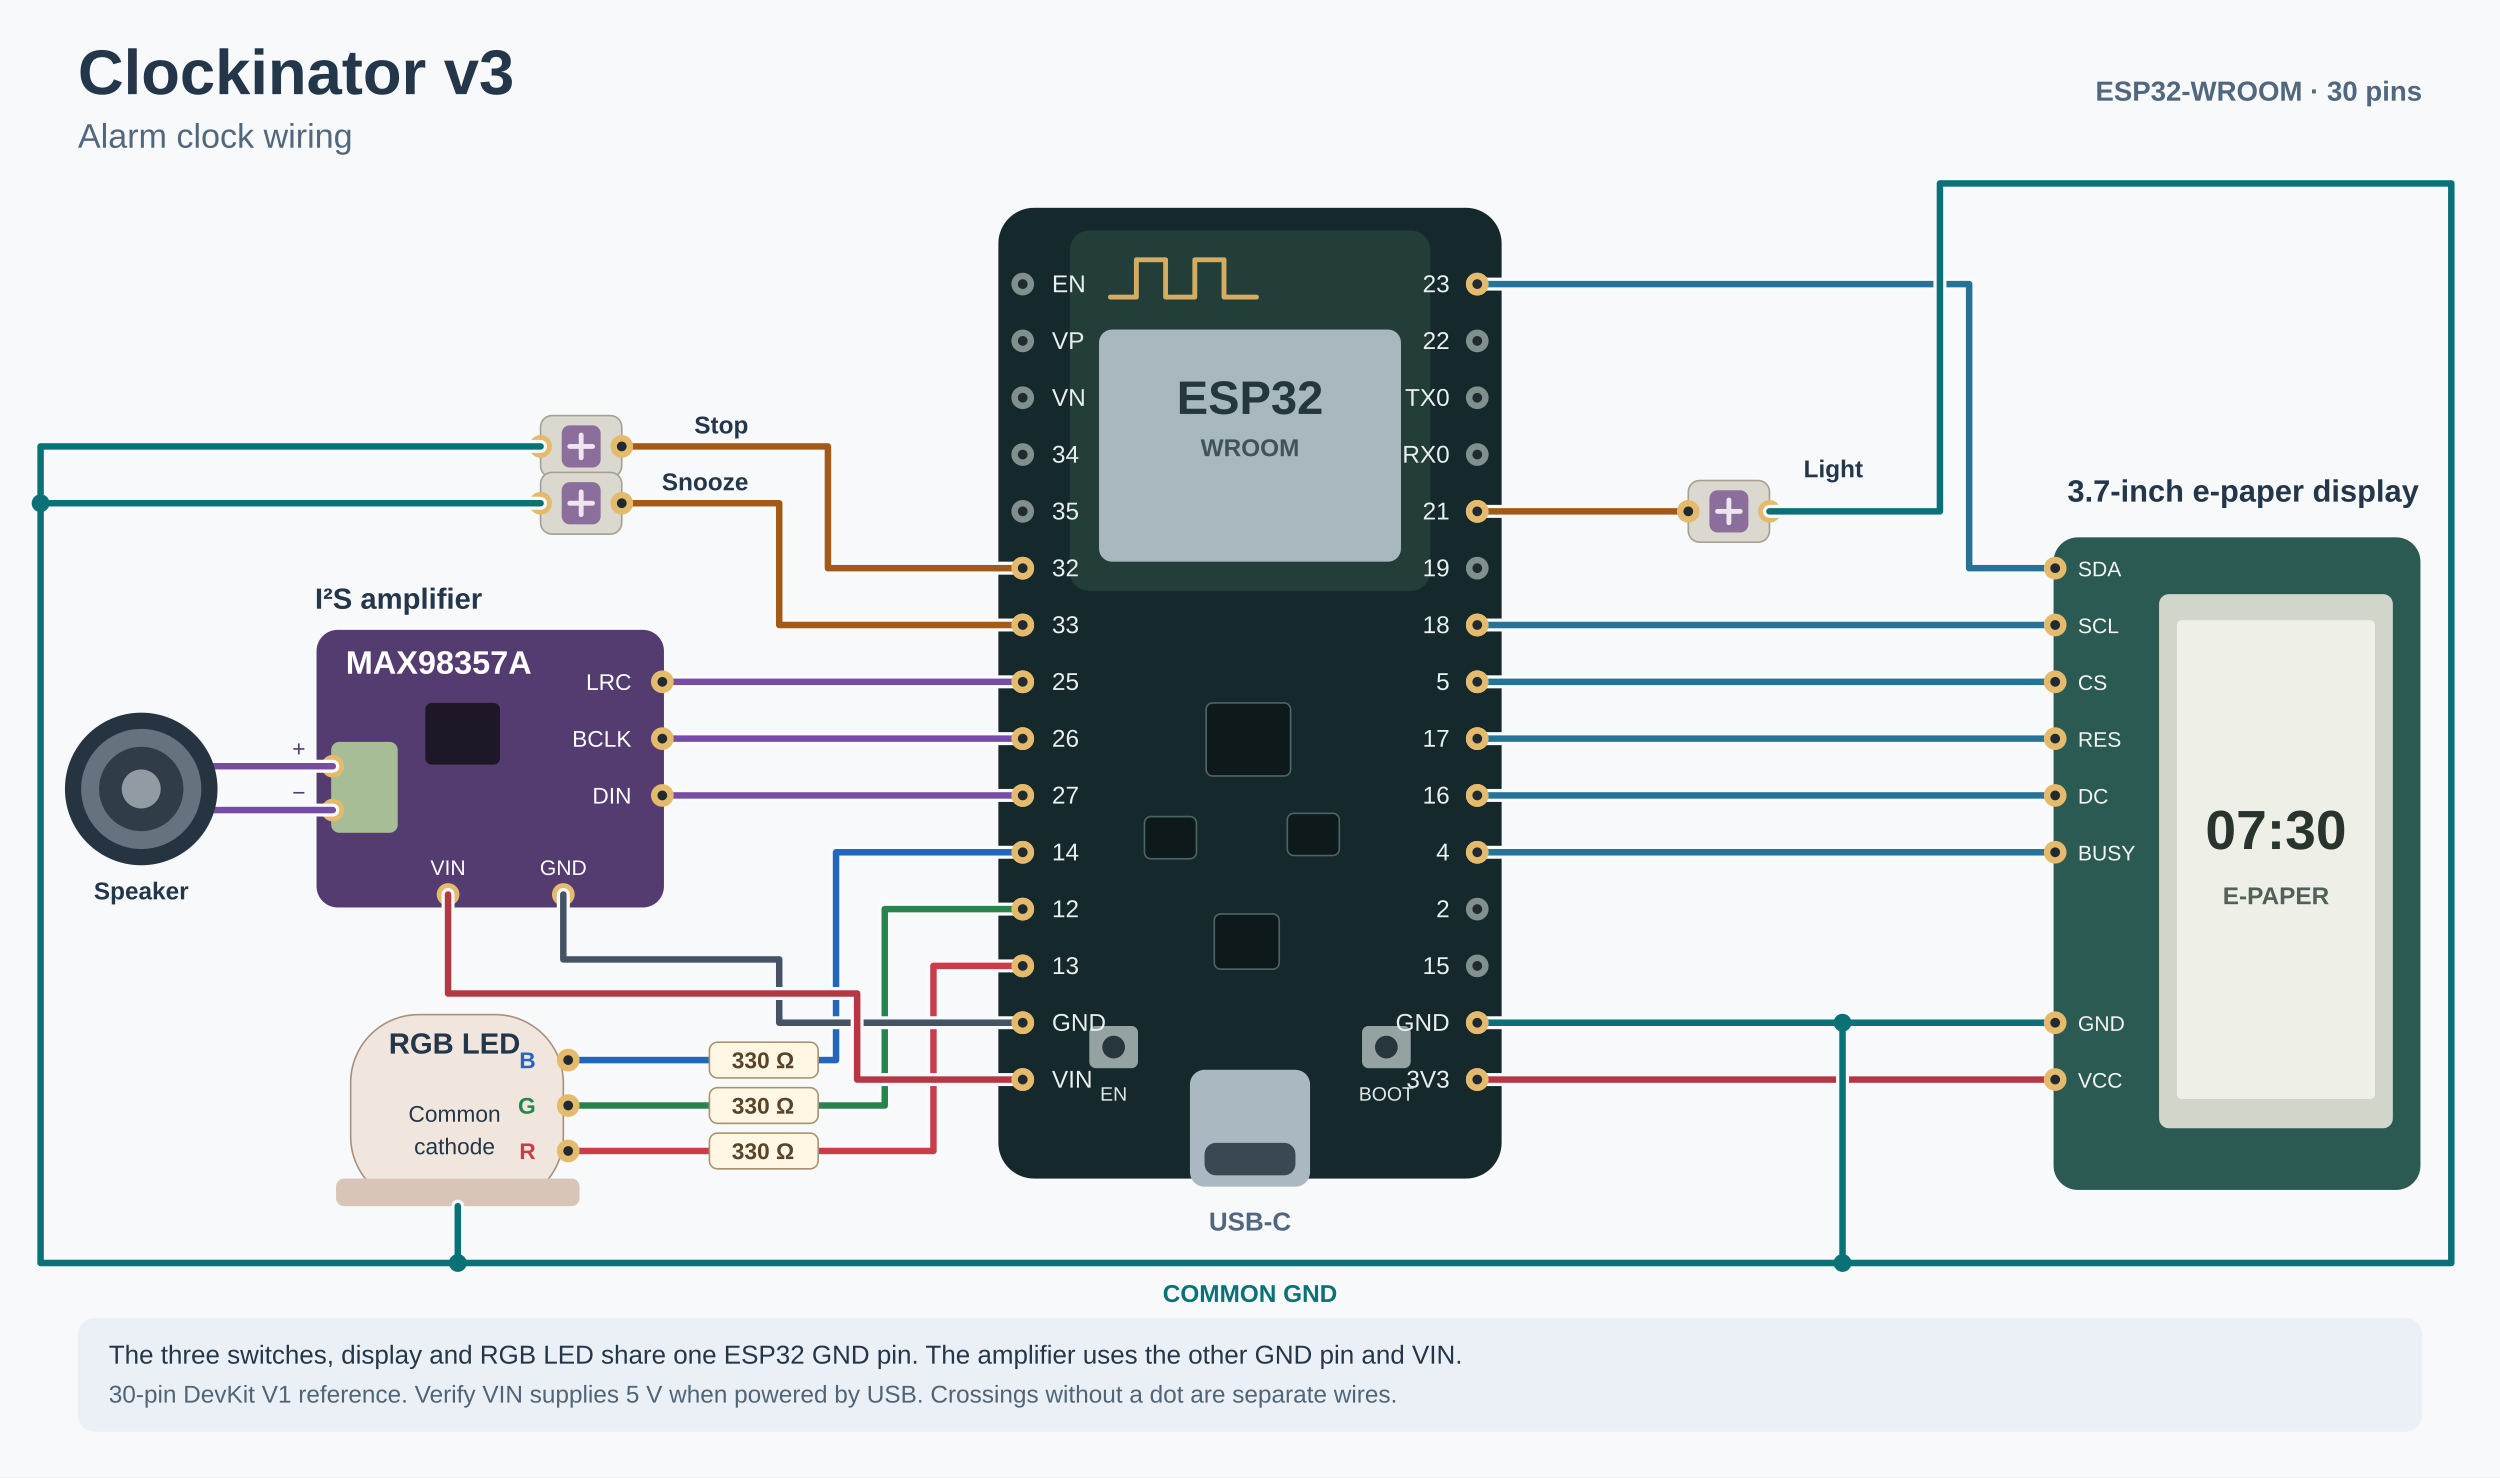
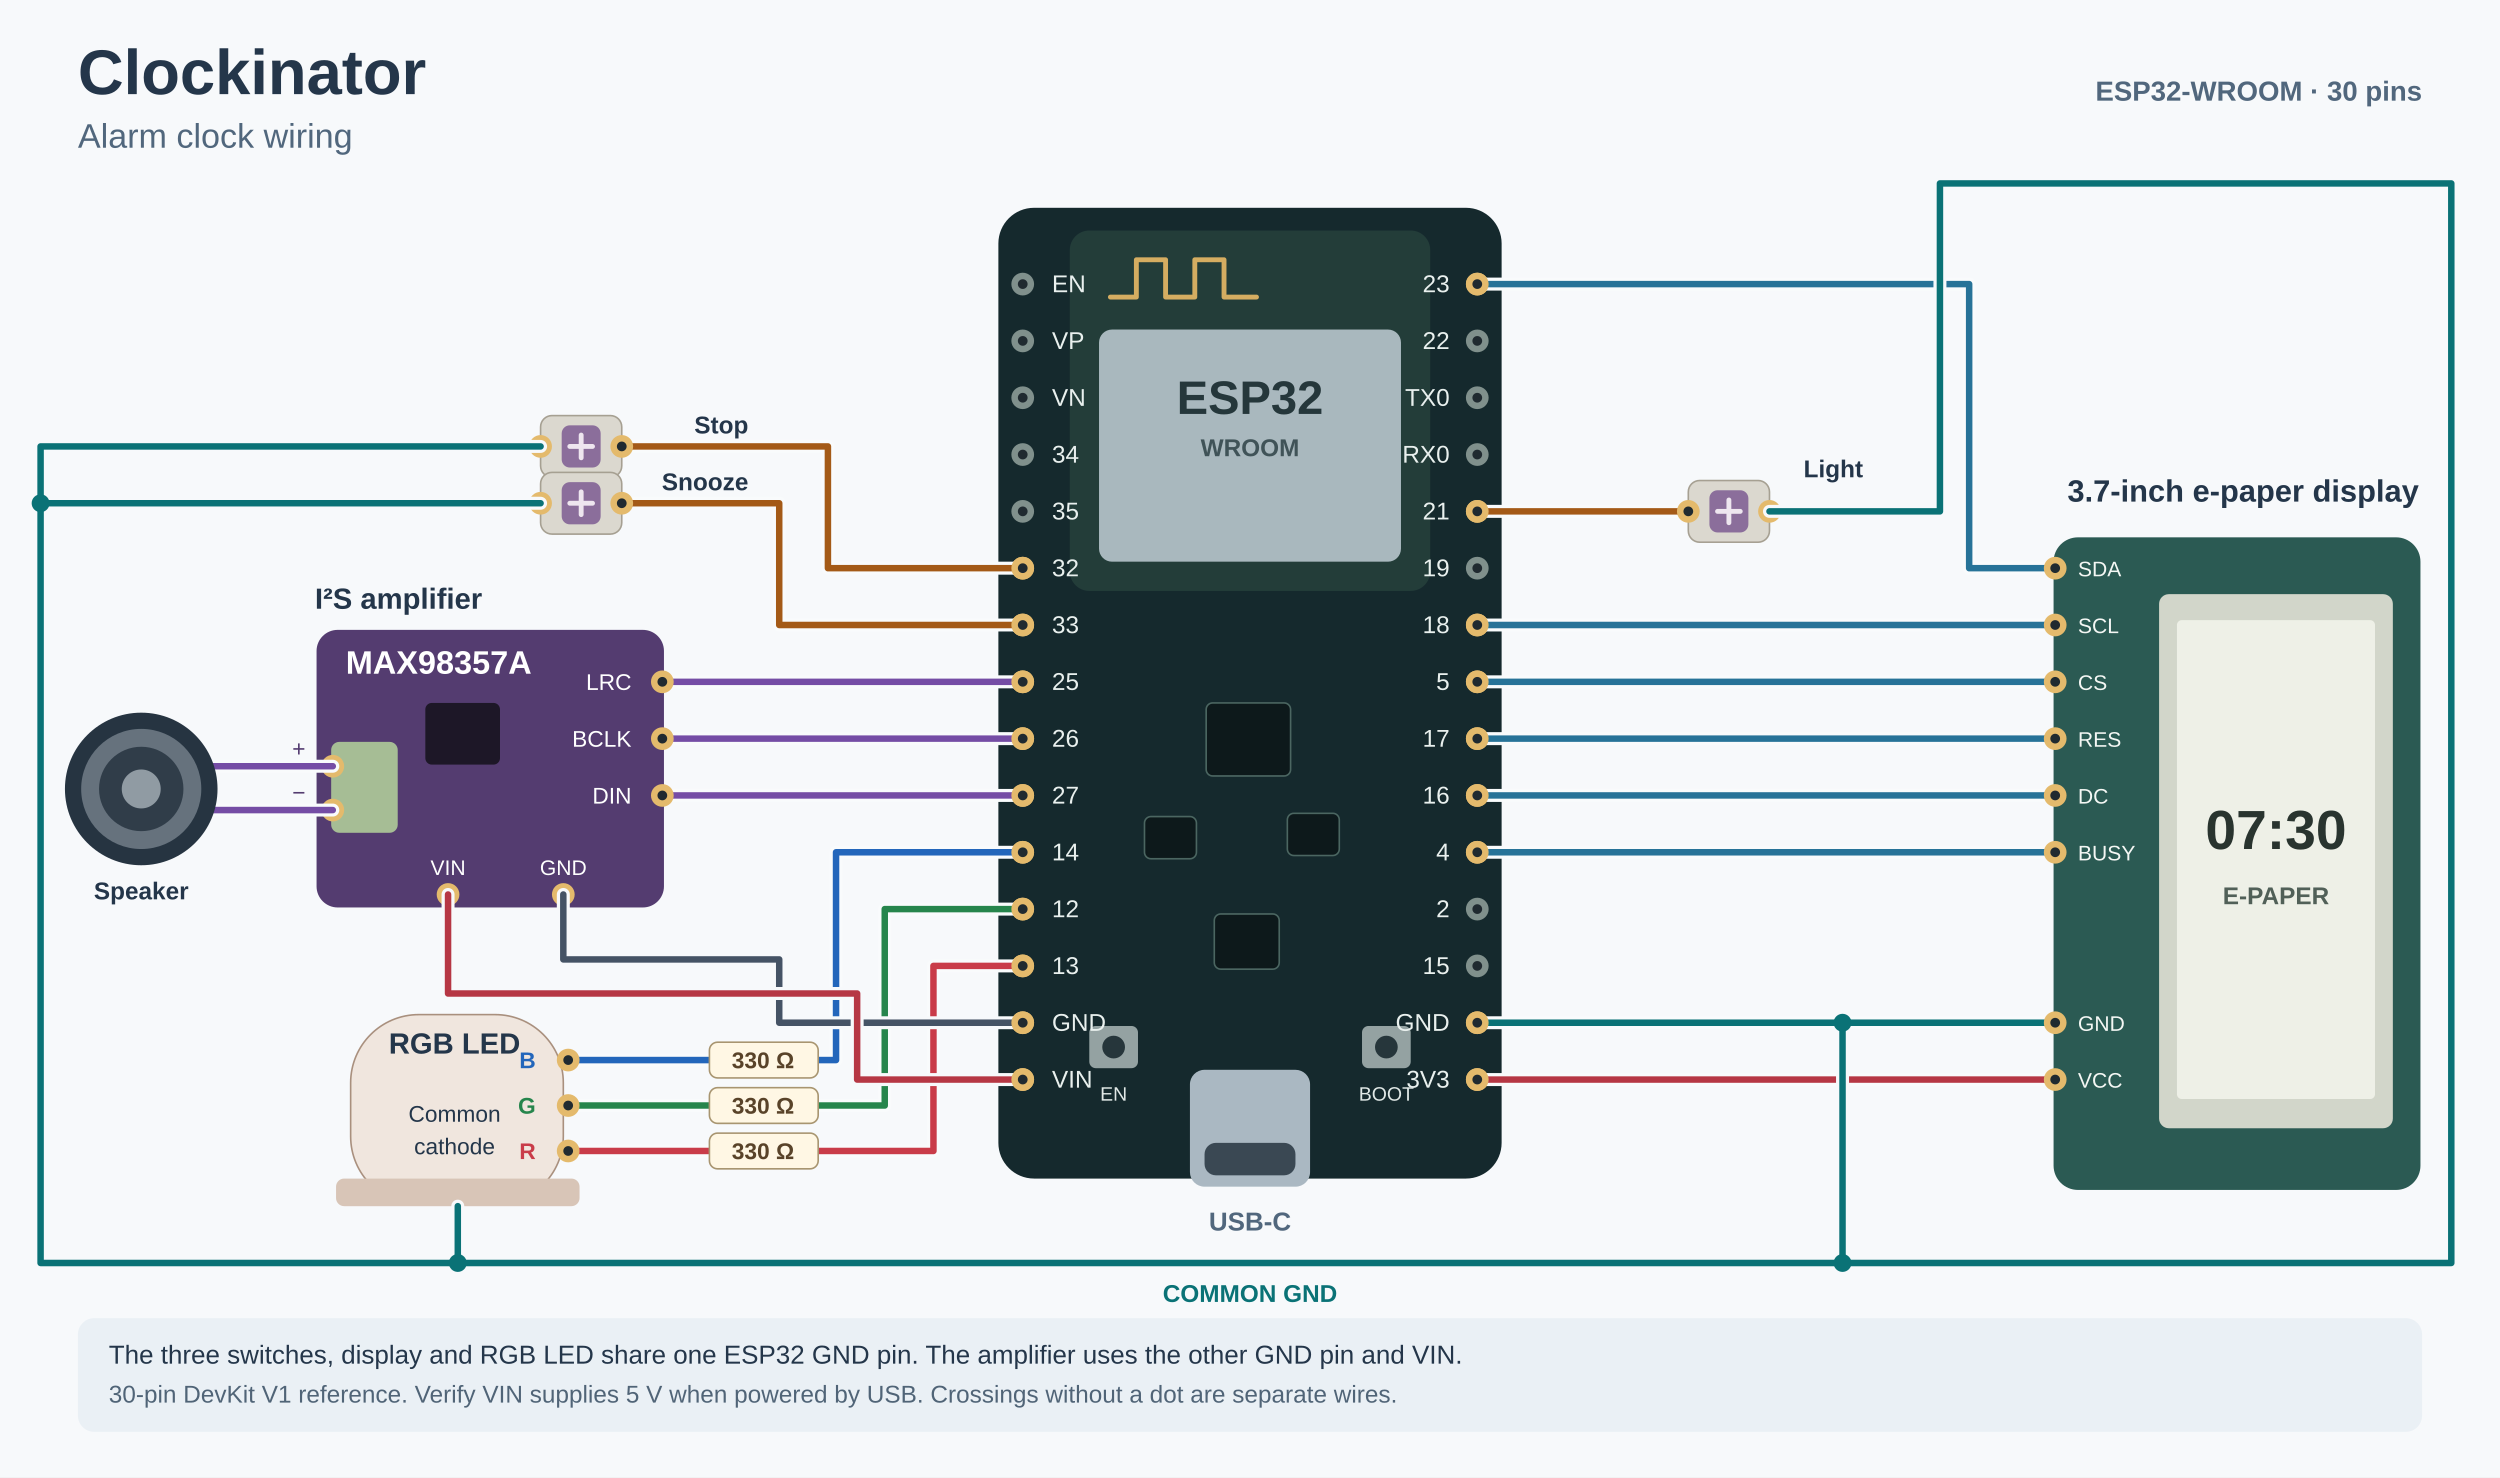
<svg xmlns="http://www.w3.org/2000/svg" width="1540" height="910" viewBox="0 0 1540 910" role="img" aria-labelledby="title">
  <rect x="0" y="0" width="1540" height="910" rx="0" fill="#f7f9fb" stroke="none" />
-   <text x="48" y="58" font-family="Arial,sans-serif" font-size="39" fill="#24364a" text-anchor="start" font-weight="bold">Clockinator v3</text>
+   <text x="48" y="58" font-family="Arial,sans-serif" font-size="39" fill="#24364a" text-anchor="start" font-weight="bold">Clockinator</text>
  <text x="48" y="91" font-family="Arial,sans-serif" font-size="21" fill="#51677d" text-anchor="start" font-weight="normal">Alarm clock wiring</text>
  <text x="1492" y="62" font-family="Arial,sans-serif" font-size="17" fill="#51677d" text-anchor="end" font-weight="bold">ESP32-WROOM · 30 pins</text>
  <rect x="615" y="128" width="310" height="598" rx="22" fill="#15292d" stroke="none" />
  <rect x="659" y="142" width="222" height="222" rx="12" fill="#233d39" stroke="none" />
  <rect x="677" y="203" width="186" height="143" rx="8" fill="#a9b8be" stroke="none" />
  <text x="770" y="255" font-family="Arial,sans-serif" font-size="29" fill="#25373b" text-anchor="middle" font-weight="bold">ESP32</text>
  <text x="770" y="281" font-family="Arial,sans-serif" font-size="15" fill="#405358" text-anchor="middle" font-weight="bold">WROOM</text>
  <path d="M684 183h16v-23h18v23h18v-23h18v23h20" stroke="#d5ad61" stroke-width="3" stroke-linecap="round" stroke-linejoin="round" fill="none" />
  <rect x="733" y="659" width="74" height="72" rx="9" fill="#aab8c2" stroke="none" />
  <rect x="742" y="704" width="56" height="20" rx="7" fill="#3a4853" stroke="none" />
  <text x="770" y="758" font-family="Arial,sans-serif" font-size="16" fill="#51677d" text-anchor="middle" font-weight="bold">USB-C</text>
  <rect x="671" y="632" width="30" height="26" rx="4" fill="#94a2a2" stroke="none" />
  <circle cx="686" cy="645" r="7" fill="#26363b" stroke="none" />
  <text x="686" y="678" font-family="Arial,sans-serif" font-size="12" fill="#e1e9e7" text-anchor="middle" font-weight="normal">EN</text>
  <rect x="839" y="632" width="30" height="26" rx="4" fill="#94a2a2" stroke="none" />
  <circle cx="854" cy="645" r="7" fill="#26363b" stroke="none" />
  <text x="854" y="678" font-family="Arial,sans-serif" font-size="12" fill="#e1e9e7" text-anchor="middle" font-weight="normal">BOOT</text>
  <rect x="743" y="433" width="52" height="45" rx="4" fill="#0d191b" stroke="#4b6661" />
  <rect x="705" y="503" width="32" height="26" rx="4" fill="#0d191b" stroke="#4b6661" />
  <rect x="793" y="501" width="32" height="26" rx="4" fill="#0d191b" stroke="#4b6661" />
  <rect x="748" y="563" width="40" height="34" rx="4" fill="#0d191b" stroke="#4b6661" />
  <circle cx="630" cy="175" r="7" fill="#80908c" stroke="none" />
  <circle cx="630" cy="175" r="3" fill="#202a30" stroke="none" />
  <circle cx="910" cy="175" r="7" fill="#e4ba6c" stroke="none" />
  <circle cx="910" cy="175" r="3" fill="#202a30" stroke="none" />
  <text x="648" y="180" font-family="Arial,sans-serif" font-size="15" fill="#e9f0ee" text-anchor="start" font-weight="normal">EN</text>
  <text x="893" y="180" font-family="Arial,sans-serif" font-size="15" fill="#e9f0ee" text-anchor="end" font-weight="normal">23</text>
  <circle cx="630" cy="210" r="7" fill="#80908c" stroke="none" />
  <circle cx="630" cy="210" r="3" fill="#202a30" stroke="none" />
  <circle cx="910" cy="210" r="7" fill="#80908c" stroke="none" />
  <circle cx="910" cy="210" r="3" fill="#202a30" stroke="none" />
  <text x="648" y="215" font-family="Arial,sans-serif" font-size="15" fill="#e9f0ee" text-anchor="start" font-weight="normal">VP</text>
  <text x="893" y="215" font-family="Arial,sans-serif" font-size="15" fill="#e9f0ee" text-anchor="end" font-weight="normal">22</text>
  <circle cx="630" cy="245" r="7" fill="#80908c" stroke="none" />
  <circle cx="630" cy="245" r="3" fill="#202a30" stroke="none" />
  <circle cx="910" cy="245" r="7" fill="#80908c" stroke="none" />
  <circle cx="910" cy="245" r="3" fill="#202a30" stroke="none" />
  <text x="648" y="250" font-family="Arial,sans-serif" font-size="15" fill="#e9f0ee" text-anchor="start" font-weight="normal">VN</text>
  <text x="893" y="250" font-family="Arial,sans-serif" font-size="15" fill="#e9f0ee" text-anchor="end" font-weight="normal">TX0</text>
  <circle cx="630" cy="280" r="7" fill="#80908c" stroke="none" />
  <circle cx="630" cy="280" r="3" fill="#202a30" stroke="none" />
  <circle cx="910" cy="280" r="7" fill="#80908c" stroke="none" />
  <circle cx="910" cy="280" r="3" fill="#202a30" stroke="none" />
  <text x="648" y="285" font-family="Arial,sans-serif" font-size="15" fill="#e9f0ee" text-anchor="start" font-weight="normal">34</text>
  <text x="893" y="285" font-family="Arial,sans-serif" font-size="15" fill="#e9f0ee" text-anchor="end" font-weight="normal">RX0</text>
  <circle cx="630" cy="315" r="7" fill="#80908c" stroke="none" />
  <circle cx="630" cy="315" r="3" fill="#202a30" stroke="none" />
  <circle cx="910" cy="315" r="7" fill="#e4ba6c" stroke="none" />
  <circle cx="910" cy="315" r="3" fill="#202a30" stroke="none" />
  <text x="648" y="320" font-family="Arial,sans-serif" font-size="15" fill="#e9f0ee" text-anchor="start" font-weight="normal">35</text>
  <text x="893" y="320" font-family="Arial,sans-serif" font-size="15" fill="#e9f0ee" text-anchor="end" font-weight="normal">21</text>
  <circle cx="630" cy="350" r="7" fill="#e4ba6c" stroke="none" />
  <circle cx="630" cy="350" r="3" fill="#202a30" stroke="none" />
  <circle cx="910" cy="350" r="7" fill="#80908c" stroke="none" />
  <circle cx="910" cy="350" r="3" fill="#202a30" stroke="none" />
  <text x="648" y="355" font-family="Arial,sans-serif" font-size="15" fill="#e9f0ee" text-anchor="start" font-weight="normal">32</text>
  <text x="893" y="355" font-family="Arial,sans-serif" font-size="15" fill="#e9f0ee" text-anchor="end" font-weight="normal">19</text>
  <circle cx="630" cy="385" r="7" fill="#e4ba6c" stroke="none" />
  <circle cx="630" cy="385" r="3" fill="#202a30" stroke="none" />
  <circle cx="910" cy="385" r="7" fill="#e4ba6c" stroke="none" />
  <circle cx="910" cy="385" r="3" fill="#202a30" stroke="none" />
  <text x="648" y="390" font-family="Arial,sans-serif" font-size="15" fill="#e9f0ee" text-anchor="start" font-weight="normal">33</text>
  <text x="893" y="390" font-family="Arial,sans-serif" font-size="15" fill="#e9f0ee" text-anchor="end" font-weight="normal">18</text>
  <circle cx="630" cy="420" r="7" fill="#e4ba6c" stroke="none" />
  <circle cx="630" cy="420" r="3" fill="#202a30" stroke="none" />
  <circle cx="910" cy="420" r="7" fill="#e4ba6c" stroke="none" />
  <circle cx="910" cy="420" r="3" fill="#202a30" stroke="none" />
  <text x="648" y="425" font-family="Arial,sans-serif" font-size="15" fill="#e9f0ee" text-anchor="start" font-weight="normal">25</text>
  <text x="893" y="425" font-family="Arial,sans-serif" font-size="15" fill="#e9f0ee" text-anchor="end" font-weight="normal">5</text>
  <circle cx="630" cy="455" r="7" fill="#e4ba6c" stroke="none" />
  <circle cx="630" cy="455" r="3" fill="#202a30" stroke="none" />
  <circle cx="910" cy="455" r="7" fill="#e4ba6c" stroke="none" />
  <circle cx="910" cy="455" r="3" fill="#202a30" stroke="none" />
  <text x="648" y="460" font-family="Arial,sans-serif" font-size="15" fill="#e9f0ee" text-anchor="start" font-weight="normal">26</text>
  <text x="893" y="460" font-family="Arial,sans-serif" font-size="15" fill="#e9f0ee" text-anchor="end" font-weight="normal">17</text>
  <circle cx="630" cy="490" r="7" fill="#e4ba6c" stroke="none" />
  <circle cx="630" cy="490" r="3" fill="#202a30" stroke="none" />
  <circle cx="910" cy="490" r="7" fill="#e4ba6c" stroke="none" />
  <circle cx="910" cy="490" r="3" fill="#202a30" stroke="none" />
  <text x="648" y="495" font-family="Arial,sans-serif" font-size="15" fill="#e9f0ee" text-anchor="start" font-weight="normal">27</text>
  <text x="893" y="495" font-family="Arial,sans-serif" font-size="15" fill="#e9f0ee" text-anchor="end" font-weight="normal">16</text>
  <circle cx="630" cy="525" r="7" fill="#e4ba6c" stroke="none" />
  <circle cx="630" cy="525" r="3" fill="#202a30" stroke="none" />
  <circle cx="910" cy="525" r="7" fill="#e4ba6c" stroke="none" />
  <circle cx="910" cy="525" r="3" fill="#202a30" stroke="none" />
  <text x="648" y="530" font-family="Arial,sans-serif" font-size="15" fill="#e9f0ee" text-anchor="start" font-weight="normal">14</text>
  <text x="893" y="530" font-family="Arial,sans-serif" font-size="15" fill="#e9f0ee" text-anchor="end" font-weight="normal">4</text>
  <circle cx="630" cy="560" r="7" fill="#e4ba6c" stroke="none" />
  <circle cx="630" cy="560" r="3" fill="#202a30" stroke="none" />
  <circle cx="910" cy="560" r="7" fill="#80908c" stroke="none" />
  <circle cx="910" cy="560" r="3" fill="#202a30" stroke="none" />
  <text x="648" y="565" font-family="Arial,sans-serif" font-size="15" fill="#e9f0ee" text-anchor="start" font-weight="normal">12</text>
  <text x="893" y="565" font-family="Arial,sans-serif" font-size="15" fill="#e9f0ee" text-anchor="end" font-weight="normal">2</text>
  <circle cx="630" cy="595" r="7" fill="#e4ba6c" stroke="none" />
  <circle cx="630" cy="595" r="3" fill="#202a30" stroke="none" />
  <circle cx="910" cy="595" r="7" fill="#80908c" stroke="none" />
  <circle cx="910" cy="595" r="3" fill="#202a30" stroke="none" />
  <text x="648" y="600" font-family="Arial,sans-serif" font-size="15" fill="#e9f0ee" text-anchor="start" font-weight="normal">13</text>
  <text x="893" y="600" font-family="Arial,sans-serif" font-size="15" fill="#e9f0ee" text-anchor="end" font-weight="normal">15</text>
  <circle cx="630" cy="630" r="7" fill="#e4ba6c" stroke="none" />
  <circle cx="630" cy="630" r="3" fill="#202a30" stroke="none" />
  <circle cx="910" cy="630" r="7" fill="#e4ba6c" stroke="none" />
  <circle cx="910" cy="630" r="3" fill="#202a30" stroke="none" />
  <text x="648" y="635" font-family="Arial,sans-serif" font-size="15" fill="#e9f0ee" text-anchor="start" font-weight="normal">GND</text>
  <text x="893" y="635" font-family="Arial,sans-serif" font-size="15" fill="#e9f0ee" text-anchor="end" font-weight="normal">GND</text>
  <circle cx="630" cy="665" r="7" fill="#e4ba6c" stroke="none" />
  <circle cx="630" cy="665" r="3" fill="#202a30" stroke="none" />
  <circle cx="910" cy="665" r="7" fill="#e4ba6c" stroke="none" />
  <circle cx="910" cy="665" r="3" fill="#202a30" stroke="none" />
  <text x="648" y="670" font-family="Arial,sans-serif" font-size="15" fill="#e9f0ee" text-anchor="start" font-weight="normal">VIN</text>
  <text x="893" y="670" font-family="Arial,sans-serif" font-size="15" fill="#e9f0ee" text-anchor="end" font-weight="normal">3V3</text>
  <path d="M630 350H510V275H383" stroke="#f9fbfc" stroke-width="8" stroke-linecap="round" stroke-linejoin="round" fill="none" />
  <path d="M630 350H510V275H383" stroke="#a45a17" stroke-width="4" stroke-linecap="round" stroke-linejoin="round" fill="none" />
  <rect x="333" y="256" width="50" height="38" rx="7" fill="#dbd8cf" stroke="#a6a092" />
  <rect x="346" y="262" width="24" height="26" rx="5" fill="#8b6e9b" stroke="none" />
  <path d="M351 275h14 M358 268v14" stroke="#eee6ef" stroke-width="3" stroke-linecap="round" stroke-linejoin="round" fill="none" />
  <circle cx="333" cy="275" r="7" fill="#e4ba6c" stroke="none" />
  <circle cx="333" cy="275" r="3" fill="#202a30" stroke="none" />
  <circle cx="383" cy="275" r="7" fill="#e4ba6c" stroke="none" />
  <circle cx="383" cy="275" r="3" fill="#202a30" stroke="none" />
  <text x="461" y="267" font-family="Arial,sans-serif" font-size="15" fill="#24364a" text-anchor="end" font-weight="bold">Stop</text>
  <path d="M630 385H480V310H383" stroke="#f9fbfc" stroke-width="8" stroke-linecap="round" stroke-linejoin="round" fill="none" />
  <path d="M630 385H480V310H383" stroke="#a45a17" stroke-width="4" stroke-linecap="round" stroke-linejoin="round" fill="none" />
  <rect x="333" y="291" width="50" height="38" rx="7" fill="#dbd8cf" stroke="#a6a092" />
  <rect x="346" y="297" width="24" height="26" rx="5" fill="#8b6e9b" stroke="none" />
  <path d="M351 310h14 M358 303v14" stroke="#eee6ef" stroke-width="3" stroke-linecap="round" stroke-linejoin="round" fill="none" />
  <circle cx="333" cy="310" r="7" fill="#e4ba6c" stroke="none" />
  <circle cx="333" cy="310" r="3" fill="#202a30" stroke="none" />
  <circle cx="383" cy="310" r="7" fill="#e4ba6c" stroke="none" />
  <circle cx="383" cy="310" r="3" fill="#202a30" stroke="none" />
  <text x="461" y="302" font-family="Arial,sans-serif" font-size="15" fill="#24364a" text-anchor="end" font-weight="bold">Snooze</text>
  <path d="M910 315H1040" stroke="#f9fbfc" stroke-width="8" stroke-linecap="round" stroke-linejoin="round" fill="none" />
  <path d="M910 315H1040" stroke="#a45a17" stroke-width="4" stroke-linecap="round" stroke-linejoin="round" fill="none" />
  <rect x="1040" y="296" width="50" height="38" rx="7" fill="#dbd8cf" stroke="#a6a092" />
  <rect x="1053" y="302" width="24" height="26" rx="5" fill="#8b6e9b" stroke="none" />
  <path d="M1058 315h14 M1065 308v14" stroke="#eee6ef" stroke-width="3" stroke-linecap="round" stroke-linejoin="round" fill="none" />
  <circle cx="1040" cy="315" r="7" fill="#e4ba6c" stroke="none" />
  <circle cx="1040" cy="315" r="3" fill="#202a30" stroke="none" />
  <circle cx="1090" cy="315" r="7" fill="#e4ba6c" stroke="none" />
  <circle cx="1090" cy="315" r="3" fill="#202a30" stroke="none" />
  <text x="1111" y="294" font-family="Arial,sans-serif" font-size="15" fill="#24364a" text-anchor="start" font-weight="bold">Light</text>
  <rect x="195" y="388" width="214" height="171" rx="13" fill="#543c70" stroke="none" />
  <text x="213" y="415" font-family="Arial,sans-serif" font-size="20" fill="#fff" text-anchor="start" font-weight="bold">MAX98357A</text>
  <rect x="262" y="433" width="46" height="38" rx="4" fill="#1d1727" stroke="none" />
  <rect x="204" y="457" width="41" height="56" rx="5" fill="#a6bd95" stroke="none" />
  <text x="194" y="375" font-family="Arial,sans-serif" font-size="18" fill="#24364a" text-anchor="start" font-weight="bold">I²S amplifier</text>
  <path d="M630 420H408" stroke="#f9fbfc" stroke-width="8" stroke-linecap="round" stroke-linejoin="round" fill="none" />
  <path d="M630 420H408" stroke="#754da5" stroke-width="4" stroke-linecap="round" stroke-linejoin="round" fill="none" />
  <circle cx="408" cy="420" r="7" fill="#e4ba6c" stroke="none" />
  <circle cx="408" cy="420" r="3" fill="#202a30" stroke="none" />
  <text x="389" y="425" font-family="Arial,sans-serif" font-size="14" fill="#fff" text-anchor="end" font-weight="normal">LRC</text>
  <path d="M630 455H408" stroke="#f9fbfc" stroke-width="8" stroke-linecap="round" stroke-linejoin="round" fill="none" />
  <path d="M630 455H408" stroke="#754da5" stroke-width="4" stroke-linecap="round" stroke-linejoin="round" fill="none" />
  <circle cx="408" cy="455" r="7" fill="#e4ba6c" stroke="none" />
  <circle cx="408" cy="455" r="3" fill="#202a30" stroke="none" />
  <text x="389" y="460" font-family="Arial,sans-serif" font-size="14" fill="#fff" text-anchor="end" font-weight="normal">BCLK</text>
  <path d="M630 490H408" stroke="#f9fbfc" stroke-width="8" stroke-linecap="round" stroke-linejoin="round" fill="none" />
  <path d="M630 490H408" stroke="#754da5" stroke-width="4" stroke-linecap="round" stroke-linejoin="round" fill="none" />
  <circle cx="408" cy="490" r="7" fill="#e4ba6c" stroke="none" />
  <circle cx="408" cy="490" r="3" fill="#202a30" stroke="none" />
  <text x="389" y="495" font-family="Arial,sans-serif" font-size="14" fill="#fff" text-anchor="end" font-weight="normal">DIN</text>
  <circle cx="276" cy="551" r="7" fill="#e4ba6c" stroke="none" />
  <circle cx="276" cy="551" r="3" fill="#202a30" stroke="none" />
  <circle cx="347" cy="551" r="7" fill="#e4ba6c" stroke="none" />
  <circle cx="347" cy="551" r="3" fill="#202a30" stroke="none" />
  <circle cx="205" cy="472" r="7" fill="#e4ba6c" stroke="none" />
  <circle cx="205" cy="472" r="3" fill="#202a30" stroke="none" />
  <path d="M205 472H128" stroke="#f9fbfc" stroke-width="8" stroke-linecap="round" stroke-linejoin="round" fill="none" />
  <path d="M205 472H128" stroke="#754da5" stroke-width="4" stroke-linecap="round" stroke-linejoin="round" fill="none" />
  <text x="180" y="466" font-family="Arial,sans-serif" font-size="14" fill="#543c70" text-anchor="start" font-weight="normal">+</text>
  <circle cx="205" cy="499" r="7" fill="#e4ba6c" stroke="none" />
  <circle cx="205" cy="499" r="3" fill="#202a30" stroke="none" />
  <path d="M205 499H128" stroke="#f9fbfc" stroke-width="8" stroke-linecap="round" stroke-linejoin="round" fill="none" />
  <path d="M205 499H128" stroke="#754da5" stroke-width="4" stroke-linecap="round" stroke-linejoin="round" fill="none" />
  <text x="180" y="493" font-family="Arial,sans-serif" font-size="14" fill="#543c70" text-anchor="start" font-weight="normal">−</text>
  <circle cx="87" cy="486" r="47" fill="#263441" stroke="none" />
  <circle cx="87" cy="486" r="37" fill="#66727d" stroke="none" />
  <circle cx="87" cy="486" r="26" fill="#303d49" stroke="none" />
  <circle cx="87" cy="486" r="12" fill="#909ba3" stroke="none" />
  <text x="87" y="554" font-family="Arial,sans-serif" font-size="15" fill="#24364a" text-anchor="middle" font-weight="bold">Speaker</text>
  <path d="M630 525H515V653H350" stroke="#f9fbfc" stroke-width="8" stroke-linecap="round" stroke-linejoin="round" fill="none" />
  <path d="M630 525H515V653H350" stroke="#2366bb" stroke-width="4" stroke-linecap="round" stroke-linejoin="round" fill="none" />
  <rect x="437" y="642" width="67" height="22" rx="5" fill="#fff7e4" stroke="#a89570" />
  <text x="470" y="658" font-family="Arial,sans-serif" font-size="14" fill="#594329" text-anchor="middle" font-weight="bold">330 Ω</text>
  <path d="M630 560H545V681H350" stroke="#f9fbfc" stroke-width="8" stroke-linecap="round" stroke-linejoin="round" fill="none" />
  <path d="M630 560H545V681H350" stroke="#26854c" stroke-width="4" stroke-linecap="round" stroke-linejoin="round" fill="none" />
  <rect x="437" y="670" width="67" height="22" rx="5" fill="#fff7e4" stroke="#a89570" />
  <text x="470" y="686" font-family="Arial,sans-serif" font-size="14" fill="#594329" text-anchor="middle" font-weight="bold">330 Ω</text>
  <path d="M630 595H575V709H350" stroke="#f9fbfc" stroke-width="8" stroke-linecap="round" stroke-linejoin="round" fill="none" />
  <path d="M630 595H575V709H350" stroke="#c93c49" stroke-width="4" stroke-linecap="round" stroke-linejoin="round" fill="none" />
  <rect x="437" y="698" width="67" height="22" rx="5" fill="#fff7e4" stroke="#a89570" />
  <text x="470" y="714" font-family="Arial,sans-serif" font-size="14" fill="#594329" text-anchor="middle" font-weight="bold">330 Ω</text>
  <rect x="216" y="625" width="131" height="117" rx="42" fill="#f0e6de" stroke="#a9907e" />
  <rect x="207" y="726" width="150" height="17" rx="5" fill="#d8c5b7" stroke="none" />
  <text x="280" y="649" font-family="Arial,sans-serif" font-size="18" fill="#24364a" text-anchor="middle" font-weight="bold">RGB LED</text>
  <text x="280" y="691" font-family="Arial,sans-serif" font-size="14" fill="#24364a" text-anchor="middle" font-weight="normal">Common</text>
  <text x="280" y="711" font-family="Arial,sans-serif" font-size="14" fill="#24364a" text-anchor="middle" font-weight="normal">cathode</text>
  <circle cx="350" cy="653" r="7" fill="#e4ba6c" stroke="none" />
  <circle cx="350" cy="653" r="3" fill="#202a30" stroke="none" />
  <text x="330" y="658" font-family="Arial,sans-serif" font-size="14" fill="#2366bb" text-anchor="end" font-weight="bold">B</text>
  <circle cx="350" cy="681" r="7" fill="#e4ba6c" stroke="none" />
  <circle cx="350" cy="681" r="3" fill="#202a30" stroke="none" />
  <text x="330" y="686" font-family="Arial,sans-serif" font-size="14" fill="#26854c" text-anchor="end" font-weight="bold">G</text>
  <circle cx="350" cy="709" r="7" fill="#e4ba6c" stroke="none" />
  <circle cx="350" cy="709" r="3" fill="#202a30" stroke="none" />
  <text x="330" y="714" font-family="Arial,sans-serif" font-size="14" fill="#c93c49" text-anchor="end" font-weight="bold">R</text>
  <rect x="1265" y="331" width="226" height="402" rx="15" fill="#2b5a53" stroke="none" />
  <rect x="1330" y="366" width="144" height="329" rx="6" fill="#d2d6ca" stroke="none" />
  <rect x="1341" y="382" width="122" height="295" rx="3" fill="#eef0e7" stroke="none" />
  <text x="1402" y="523" font-family="Arial,sans-serif" font-size="34" fill="#29342f" text-anchor="middle" font-weight="bold">07:30</text>
  <text x="1402" y="557" font-family="Arial,sans-serif" font-size="15" fill="#516058" text-anchor="middle" font-weight="bold">E-PAPER</text>
  <text x="1490" y="309" font-family="Arial,sans-serif" font-size="19" fill="#24364a" text-anchor="end" font-weight="bold">3.7-inch e-paper display</text>
  <path d="M910 175H1213V350H1266" stroke="#f9fbfc" stroke-width="8" stroke-linecap="round" stroke-linejoin="round" fill="none" />
  <path d="M910 175H1213V350H1266" stroke="#277398" stroke-width="4" stroke-linecap="round" stroke-linejoin="round" fill="none" />
  <circle cx="1266" cy="350" r="7" fill="#e4ba6c" stroke="none" />
  <circle cx="1266" cy="350" r="3" fill="#202a30" stroke="none" />
  <text x="1280" y="355" font-family="Arial,sans-serif" font-size="13" fill="#f4f7f4" text-anchor="start" font-weight="normal">SDA</text>
  <path d="M910 385H1266" stroke="#f9fbfc" stroke-width="8" stroke-linecap="round" stroke-linejoin="round" fill="none" />
  <path d="M910 385H1266" stroke="#277398" stroke-width="4" stroke-linecap="round" stroke-linejoin="round" fill="none" />
  <circle cx="1266" cy="385" r="7" fill="#e4ba6c" stroke="none" />
  <circle cx="1266" cy="385" r="3" fill="#202a30" stroke="none" />
  <text x="1280" y="390" font-family="Arial,sans-serif" font-size="13" fill="#f4f7f4" text-anchor="start" font-weight="normal">SCL</text>
  <path d="M910 420H1266" stroke="#f9fbfc" stroke-width="8" stroke-linecap="round" stroke-linejoin="round" fill="none" />
  <path d="M910 420H1266" stroke="#277398" stroke-width="4" stroke-linecap="round" stroke-linejoin="round" fill="none" />
  <circle cx="1266" cy="420" r="7" fill="#e4ba6c" stroke="none" />
  <circle cx="1266" cy="420" r="3" fill="#202a30" stroke="none" />
  <text x="1280" y="425" font-family="Arial,sans-serif" font-size="13" fill="#f4f7f4" text-anchor="start" font-weight="normal">CS</text>
  <path d="M910 455H1266" stroke="#f9fbfc" stroke-width="8" stroke-linecap="round" stroke-linejoin="round" fill="none" />
  <path d="M910 455H1266" stroke="#277398" stroke-width="4" stroke-linecap="round" stroke-linejoin="round" fill="none" />
  <circle cx="1266" cy="455" r="7" fill="#e4ba6c" stroke="none" />
  <circle cx="1266" cy="455" r="3" fill="#202a30" stroke="none" />
  <text x="1280" y="460" font-family="Arial,sans-serif" font-size="13" fill="#f4f7f4" text-anchor="start" font-weight="normal">RES</text>
  <path d="M910 490H1266" stroke="#f9fbfc" stroke-width="8" stroke-linecap="round" stroke-linejoin="round" fill="none" />
  <path d="M910 490H1266" stroke="#277398" stroke-width="4" stroke-linecap="round" stroke-linejoin="round" fill="none" />
  <circle cx="1266" cy="490" r="7" fill="#e4ba6c" stroke="none" />
  <circle cx="1266" cy="490" r="3" fill="#202a30" stroke="none" />
  <text x="1280" y="495" font-family="Arial,sans-serif" font-size="13" fill="#f4f7f4" text-anchor="start" font-weight="normal">DC</text>
  <path d="M910 525H1266" stroke="#f9fbfc" stroke-width="8" stroke-linecap="round" stroke-linejoin="round" fill="none" />
  <path d="M910 525H1266" stroke="#277398" stroke-width="4" stroke-linecap="round" stroke-linejoin="round" fill="none" />
  <circle cx="1266" cy="525" r="7" fill="#e4ba6c" stroke="none" />
  <circle cx="1266" cy="525" r="3" fill="#202a30" stroke="none" />
  <text x="1280" y="530" font-family="Arial,sans-serif" font-size="13" fill="#f4f7f4" text-anchor="start" font-weight="normal">BUSY</text>
  <path d="M910 630H1266" stroke="#f9fbfc" stroke-width="8" stroke-linecap="round" stroke-linejoin="round" fill="none" />
  <path d="M910 630H1266" stroke="#0a7276" stroke-width="4" stroke-linecap="round" stroke-linejoin="round" fill="none" />
  <circle cx="1266" cy="630" r="7" fill="#e4ba6c" stroke="none" />
  <circle cx="1266" cy="630" r="3" fill="#202a30" stroke="none" />
  <text x="1280" y="635" font-family="Arial,sans-serif" font-size="13" fill="#f4f7f4" text-anchor="start" font-weight="normal">GND</text>
  <path d="M910 665H1266" stroke="#f9fbfc" stroke-width="8" stroke-linecap="round" stroke-linejoin="round" fill="none" />
  <path d="M910 665H1266" stroke="#b63744" stroke-width="4" stroke-linecap="round" stroke-linejoin="round" fill="none" />
  <circle cx="1266" cy="665" r="7" fill="#e4ba6c" stroke="none" />
  <circle cx="1266" cy="665" r="3" fill="#202a30" stroke="none" />
  <text x="1280" y="670" font-family="Arial,sans-serif" font-size="13" fill="#f4f7f4" text-anchor="start" font-weight="normal">VCC</text>
  <path d="M347 551V591H480V630H630" stroke="#f7f9fb" stroke-width="8" stroke-linecap="round" stroke-linejoin="round" fill="none" />
  <path d="M347 551V591H480V630H630" stroke="#455365" stroke-width="4" stroke-linecap="round" stroke-linejoin="round" fill="none" />
  <path d="M276 551V612H528V665H630" stroke="#f7f9fb" stroke-width="8" stroke-linecap="round" stroke-linejoin="round" fill="none" />
  <path d="M276 551V612H528V665H630" stroke="#b63744" stroke-width="4" stroke-linecap="round" stroke-linejoin="round" fill="none" />
  <text x="276" y="539" font-family="Arial,sans-serif" font-size="13" fill="white" text-anchor="middle">VIN</text>
  <text x="347" y="539" font-family="Arial,sans-serif" font-size="13" fill="white" text-anchor="middle">GND</text>
  <path d="M333 275H25V778H1510V113H1195V315H1090" stroke="#f7f9fb" stroke-width="8" fill="none" stroke-linecap="round" stroke-linejoin="round" />
  <path d="M333 275H25V778H1510V113H1195V315H1090" stroke="#0a7276" stroke-width="4" fill="none" stroke-linecap="round" stroke-linejoin="round" />
  <path d="M333 310H25" stroke="#f7f9fb" stroke-width="8" fill="none" stroke-linecap="round" stroke-linejoin="round" />
  <path d="M333 310H25" stroke="#0a7276" stroke-width="4" fill="none" stroke-linecap="round" stroke-linejoin="round" />
  <path d="M282 743V778" stroke="#f7f9fb" stroke-width="8" fill="none" stroke-linecap="round" stroke-linejoin="round" />
  <path d="M282 743V778" stroke="#0a7276" stroke-width="4" fill="none" stroke-linecap="round" stroke-linejoin="round" />
  <path d="M1135 778V630" stroke="#f7f9fb" stroke-width="8" fill="none" stroke-linecap="round" stroke-linejoin="round" />
  <path d="M1135 778V630" stroke="#0a7276" stroke-width="4" fill="none" stroke-linecap="round" stroke-linejoin="round" />
  <circle cx="25" cy="310" r="5.5" fill="#0a7276" />
  <circle cx="282" cy="778" r="5.5" fill="#0a7276" />
  <circle cx="1135" cy="778" r="5.5" fill="#0a7276" />
  <circle cx="1135" cy="630" r="5.5" fill="#0a7276" />
  <text x="770" y="802" font-family="Arial,sans-serif" font-size="15" font-weight="bold" text-anchor="middle" fill="#0a7276">COMMON GND</text>
  <circle cx="630" cy="350" r="7" fill="#e4ba6c" stroke="none" />
  <circle cx="630" cy="350" r="3" fill="#202a30" stroke="none" />
  <circle cx="630" cy="385" r="7" fill="#e4ba6c" stroke="none" />
  <circle cx="630" cy="385" r="3" fill="#202a30" stroke="none" />
  <circle cx="630" cy="420" r="7" fill="#e4ba6c" stroke="none" />
  <circle cx="630" cy="420" r="3" fill="#202a30" stroke="none" />
  <circle cx="630" cy="455" r="7" fill="#e4ba6c" stroke="none" />
  <circle cx="630" cy="455" r="3" fill="#202a30" stroke="none" />
  <circle cx="630" cy="490" r="7" fill="#e4ba6c" stroke="none" />
  <circle cx="630" cy="490" r="3" fill="#202a30" stroke="none" />
  <circle cx="630" cy="525" r="7" fill="#e4ba6c" stroke="none" />
  <circle cx="630" cy="525" r="3" fill="#202a30" stroke="none" />
  <circle cx="630" cy="560" r="7" fill="#e4ba6c" stroke="none" />
  <circle cx="630" cy="560" r="3" fill="#202a30" stroke="none" />
  <circle cx="630" cy="595" r="7" fill="#e4ba6c" stroke="none" />
  <circle cx="630" cy="595" r="3" fill="#202a30" stroke="none" />
  <circle cx="630" cy="630" r="7" fill="#e4ba6c" stroke="none" />
  <circle cx="630" cy="630" r="3" fill="#202a30" stroke="none" />
  <circle cx="630" cy="665" r="7" fill="#e4ba6c" stroke="none" />
  <circle cx="630" cy="665" r="3" fill="#202a30" stroke="none" />
  <circle cx="910" cy="175" r="7" fill="#e4ba6c" stroke="none" />
  <circle cx="910" cy="175" r="3" fill="#202a30" stroke="none" />
  <circle cx="910" cy="315" r="7" fill="#e4ba6c" stroke="none" />
  <circle cx="910" cy="315" r="3" fill="#202a30" stroke="none" />
  <circle cx="910" cy="385" r="7" fill="#e4ba6c" stroke="none" />
  <circle cx="910" cy="385" r="3" fill="#202a30" stroke="none" />
  <circle cx="910" cy="420" r="7" fill="#e4ba6c" stroke="none" />
  <circle cx="910" cy="420" r="3" fill="#202a30" stroke="none" />
  <circle cx="910" cy="455" r="7" fill="#e4ba6c" stroke="none" />
  <circle cx="910" cy="455" r="3" fill="#202a30" stroke="none" />
  <circle cx="910" cy="490" r="7" fill="#e4ba6c" stroke="none" />
  <circle cx="910" cy="490" r="3" fill="#202a30" stroke="none" />
  <circle cx="910" cy="525" r="7" fill="#e4ba6c" stroke="none" />
  <circle cx="910" cy="525" r="3" fill="#202a30" stroke="none" />
  <circle cx="910" cy="630" r="7" fill="#e4ba6c" stroke="none" />
  <circle cx="910" cy="630" r="3" fill="#202a30" stroke="none" />
  <circle cx="910" cy="665" r="7" fill="#e4ba6c" stroke="none" />
  <circle cx="910" cy="665" r="3" fill="#202a30" stroke="none" />
  <rect x="48" y="812" width="1444" height="70" rx="10" fill="#eaf0f5" stroke="none" />
  <text x="67" y="840" font-family="Arial,sans-serif" font-size="16" fill="#24364a" text-anchor="start" font-weight="normal">The three switches, display and RGB LED share one ESP32 GND pin. The amplifier uses the other GND pin and VIN.</text>
  <text x="67" y="864" font-family="Arial,sans-serif" font-size="15" fill="#506477" text-anchor="start" font-weight="normal">30-pin DevKit V1 reference. Verify VIN supplies 5 V when powered by USB. Crossings without a dot are separate wires.</text>
</svg>
